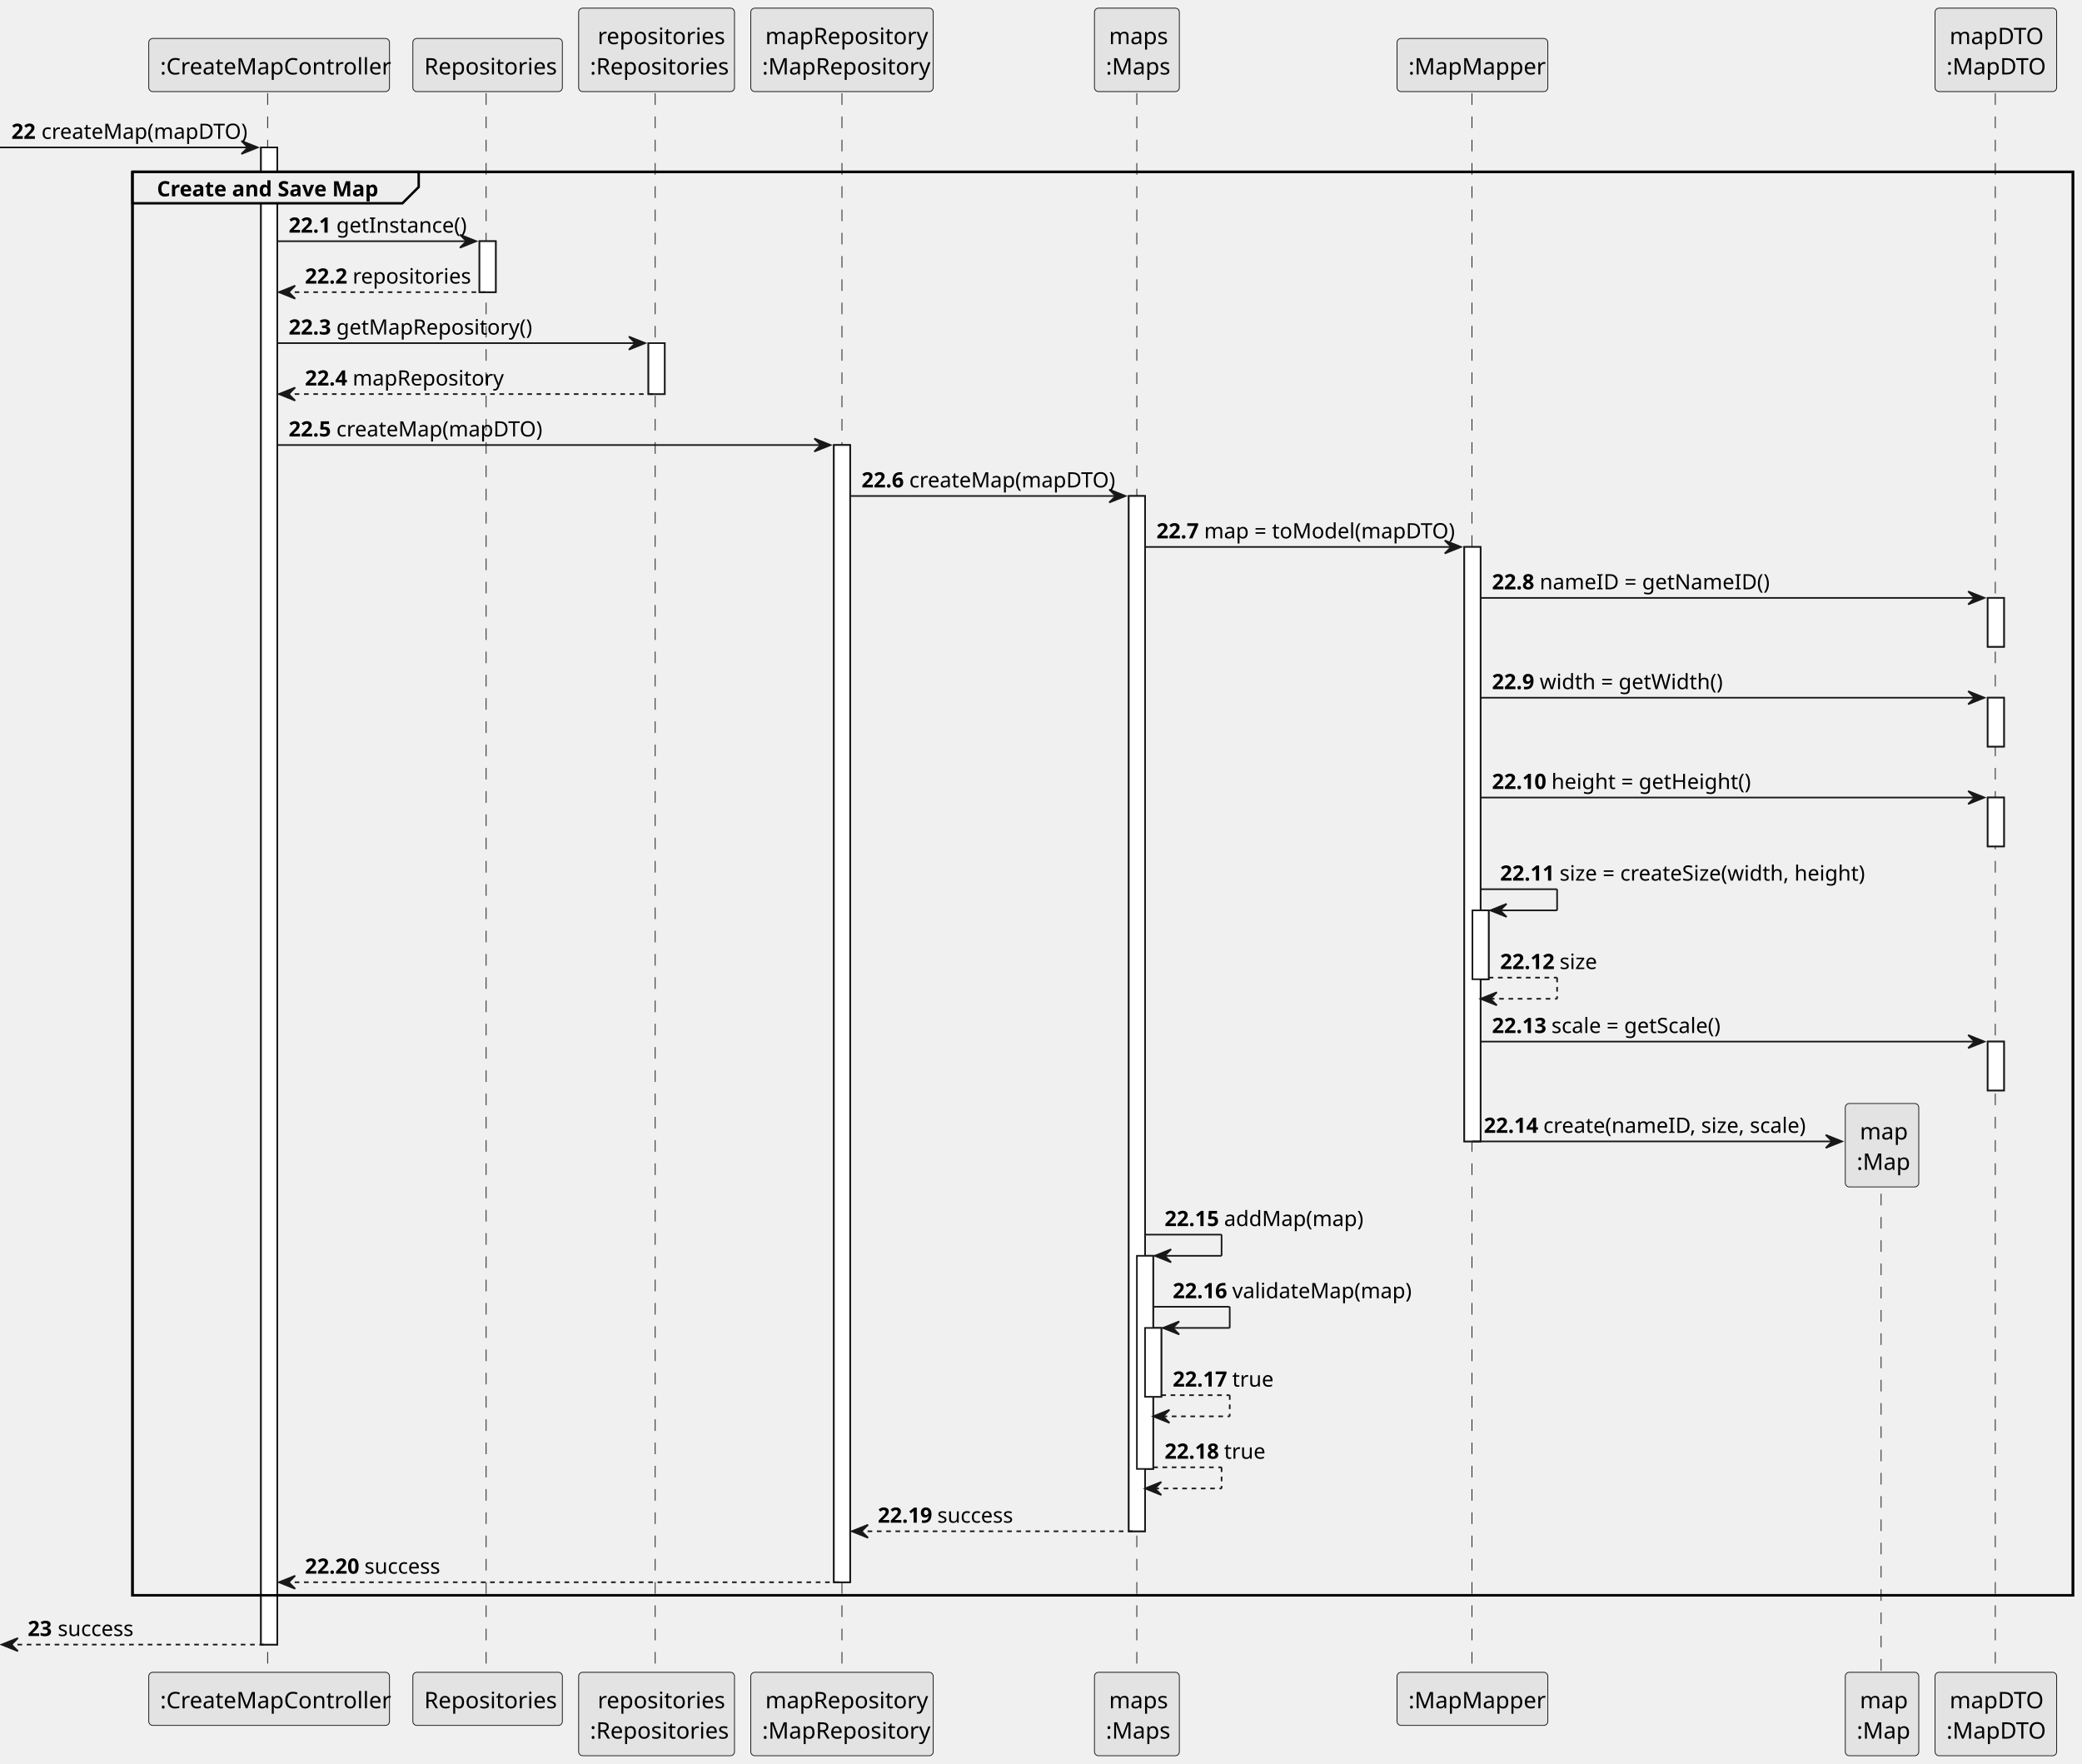
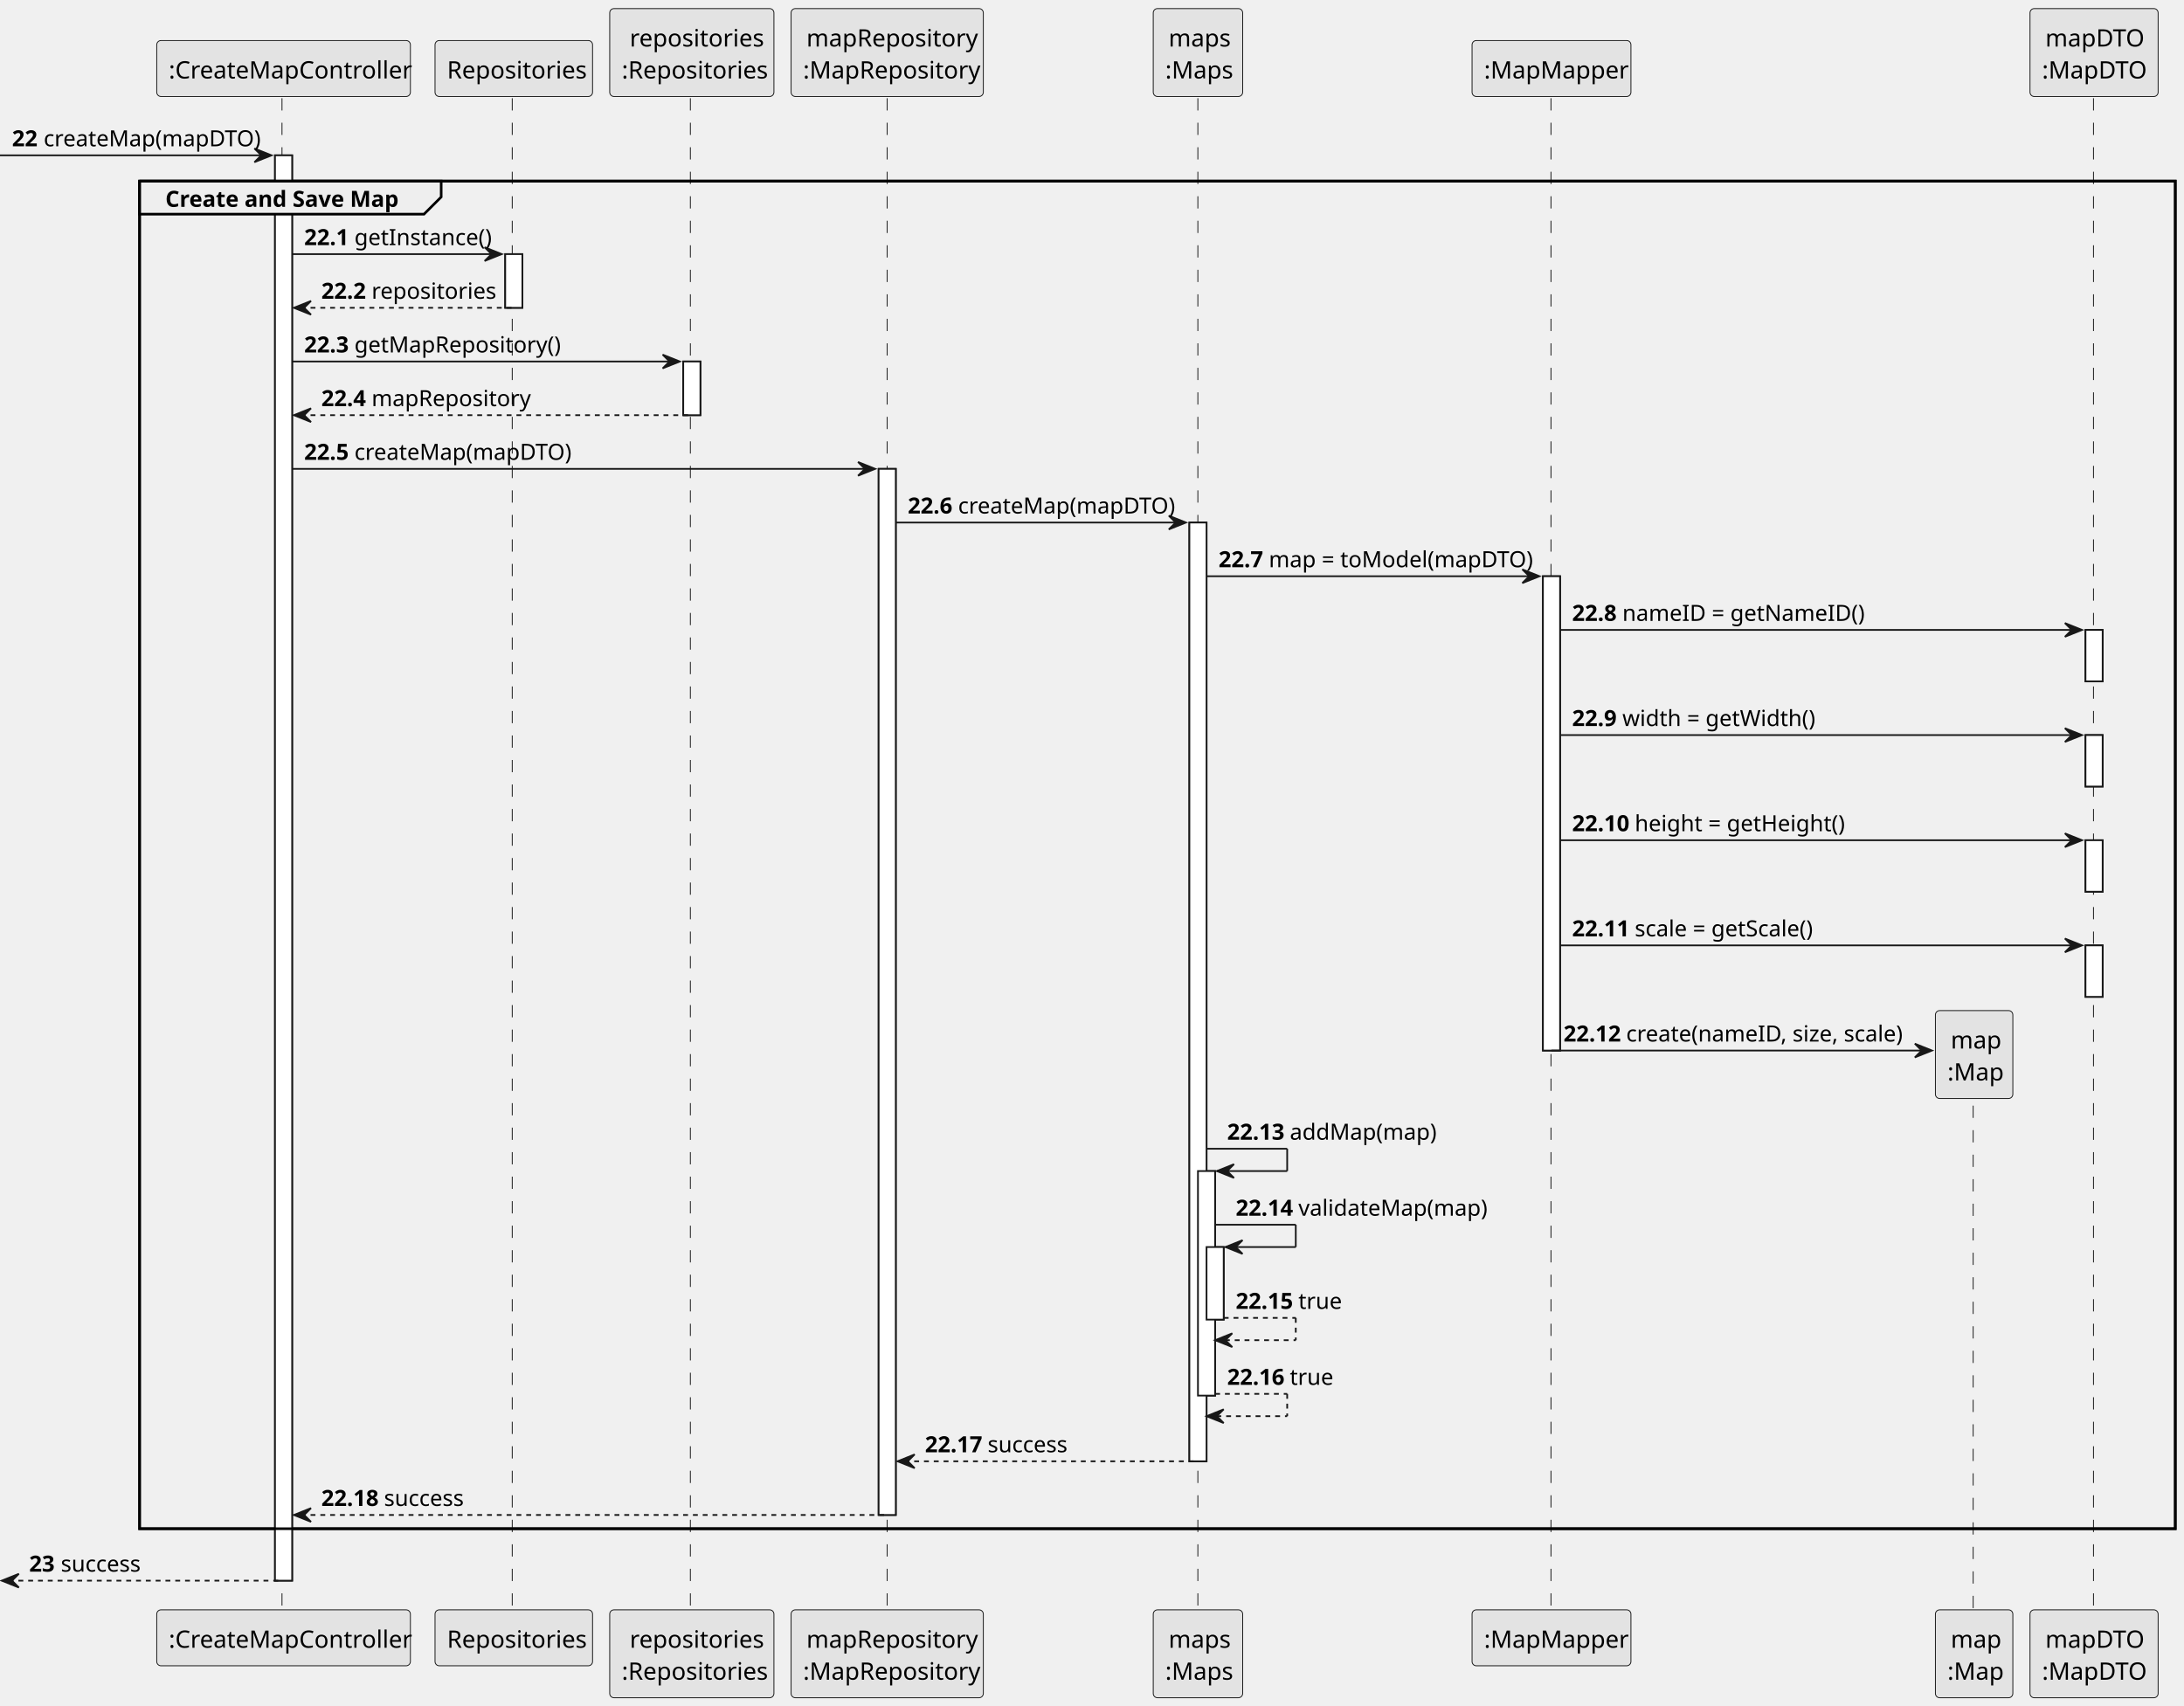
- <svg xmlns="http://www.w3.org/2000/svg" contentStyleType="text/css" height="758.8px" preserveAspectRatio="none" style="width:895px;height:758px;background:#FFFFFF;" version="1.1" viewBox="0 0 895 758" width="895.3px" zoomAndPan="magnify">
+ <svg xmlns="http://www.w3.org/2000/svg" contentStyleType="text/css" height="696.5px" preserveAspectRatio="none" style="width:891px;height:696px;background:#FFFFFF;" version="1.1" viewBox="0 0 891 696" width="891.1px" zoomAndPan="magnify">
  <defs />
  <g>
-     <rect fill="#FFFFFF" height="643.548" style="stroke:#181818;stroke-width:0.7;" width="7" x="112.188" y="63.373" />
+     <rect fill="#FFFFFF" height="581.54" style="stroke:#181818;stroke-width:0.7;" width="7" x="112.188" y="63.373" />
    <rect fill="#FFFFFF" height="21.904" style="stroke:#181818;stroke-width:0.7;" width="7" x="206.11" y="103.681" />
    <rect fill="#FFFFFF" height="21.904" style="stroke:#181818;stroke-width:0.7;" width="7" x="278.741" y="147.488" />
-     <rect fill="#FFFFFF" height="488.822" style="stroke:#181818;stroke-width:0.7;" width="7" x="358.452" y="191.296" />
-     <rect fill="#FFFFFF" height="445.014" style="stroke:#181818;stroke-width:0.7;" width="7" x="485.228" y="213.199" />
-     <rect fill="#FFFFFF" height="91.611" style="stroke:#181818;stroke-width:0.7;" width="7" x="488.728" y="539.798" />
-     <rect fill="#FFFFFF" height="29.604" style="stroke:#181818;stroke-width:0.7;" width="7" x="492.228" y="570.802" />
-     <rect fill="#FFFFFF" height="255.526" style="stroke:#181818;stroke-width:0.7;" width="7" x="629.459" y="235.103" />
-     <rect fill="#FFFFFF" height="29.604" style="stroke:#181818;stroke-width:0.7;" width="7" x="632.959" y="391.318" />
-     <rect fill="#FFFFFF" height="21" style="stroke:#181818;stroke-width:0.7;" width="7" x="854.463" y="257.007" />
-     <rect fill="#FFFFFF" height="21" style="stroke:#181818;stroke-width:0.7;" width="7" x="854.463" y="299.91" />
-     <rect fill="#FFFFFF" height="21" style="stroke:#181818;stroke-width:0.7;" width="7" x="854.463" y="342.814" />
-     <rect fill="#FFFFFF" height="21" style="stroke:#181818;stroke-width:0.7;" width="7" x="854.463" y="447.725" />
-     <rect fill="none" height="611.844" style="stroke:#000000;stroke-width:1.05;" width="834.154" x="56.946" y="73.873" />
-     <line style="stroke:#181818;stroke-width:0.35;stroke-dasharray:5.0,5.0;" x1="115.046" x2="115.046" y1="40.069" y2="719.521" />
-     <line style="stroke:#181818;stroke-width:0.35;stroke-dasharray:5.0,5.0;" x1="208.976" x2="208.976" y1="40.069" y2="719.521" />
-     <line style="stroke:#181818;stroke-width:0.35;stroke-dasharray:5.0,5.0;" x1="281.645" x2="281.645" y1="40.069" y2="719.521" />
-     <line style="stroke:#181818;stroke-width:0.35;stroke-dasharray:5.0,5.0;" x1="361.937" x2="361.937" y1="40.069" y2="719.521" />
-     <line style="stroke:#181818;stroke-width:0.35;stroke-dasharray:5.0,5.0;" x1="488.685" x2="488.685" y1="40.069" y2="719.521" />
-     <line style="stroke:#181818;stroke-width:0.35;stroke-dasharray:5.0,5.0;" x1="632.751" x2="632.751" y1="40.069" y2="719.521" />
-     <line style="stroke:#181818;stroke-width:0.35;stroke-dasharray:5.0,5.0;" x1="808.64" x2="808.64" y1="503.11" y2="719.521" />
-     <line style="stroke:#181818;stroke-width:0.35;stroke-dasharray:5.0,5.0;" x1="857.727" x2="857.727" y1="40.069" y2="719.521" />
+     <rect fill="#FFFFFF" height="426.814" style="stroke:#181818;stroke-width:0.7;" width="7" x="358.452" y="191.296" />
+     <rect fill="#FFFFFF" height="383.007" style="stroke:#181818;stroke-width:0.7;" width="7" x="485.228" y="213.199" />
+     <rect fill="#FFFFFF" height="91.611" style="stroke:#181818;stroke-width:0.7;" width="7" x="488.728" y="477.791" />
+     <rect fill="#FFFFFF" height="29.604" style="stroke:#181818;stroke-width:0.7;" width="7" x="492.228" y="508.795" />
+     <rect fill="#FFFFFF" height="193.519" style="stroke:#181818;stroke-width:0.7;" width="7" x="629.459" y="235.103" />
+     <rect fill="#FFFFFF" height="21" style="stroke:#181818;stroke-width:0.7;" width="7" x="850.81" y="257.007" />
+     <rect fill="#FFFFFF" height="21" style="stroke:#181818;stroke-width:0.7;" width="7" x="850.81" y="299.91" />
+     <rect fill="#FFFFFF" height="21" style="stroke:#181818;stroke-width:0.7;" width="7" x="850.81" y="342.814" />
+     <rect fill="#FFFFFF" height="21" style="stroke:#181818;stroke-width:0.7;" width="7" x="850.81" y="385.718" />
+     <rect fill="none" height="549.836" style="stroke:#000000;stroke-width:1.05;" width="830.5" x="56.946" y="73.873" />
+     <line style="stroke:#181818;stroke-width:0.35;stroke-dasharray:5.0,5.0;" x1="115.046" x2="115.046" y1="40.069" y2="657.513" />
+     <line style="stroke:#181818;stroke-width:0.35;stroke-dasharray:5.0,5.0;" x1="208.976" x2="208.976" y1="40.069" y2="657.513" />
+     <line style="stroke:#181818;stroke-width:0.35;stroke-dasharray:5.0,5.0;" x1="281.645" x2="281.645" y1="40.069" y2="657.513" />
+     <line style="stroke:#181818;stroke-width:0.35;stroke-dasharray:5.0,5.0;" x1="361.937" x2="361.937" y1="40.069" y2="657.513" />
+     <line style="stroke:#181818;stroke-width:0.35;stroke-dasharray:5.0,5.0;" x1="488.685" x2="488.685" y1="40.069" y2="657.513" />
+     <line style="stroke:#181818;stroke-width:0.35;stroke-dasharray:5.0,5.0;" x1="632.751" x2="632.751" y1="40.069" y2="657.513" />
+     <line style="stroke:#181818;stroke-width:0.35;stroke-dasharray:5.0,5.0;" x1="804.986" x2="804.986" y1="441.103" y2="657.513" />
+     <line style="stroke:#181818;stroke-width:0.35;stroke-dasharray:5.0,5.0;" x1="854.073" x2="854.073" y1="40.069" y2="657.513" />
    <rect fill="#E3E3E3" height="22.835" rx="1.75" ry="1.75" style="stroke:#181818;stroke-width:0.35;" width="103.484" x="63.946" y="16.535" />
    <text fill="#000000" font-family="sans-serif" font-size="9.8" lengthAdjust="spacing" textLength="93.684" x="68.846" y="32.01">:CreateMapController</text>
-     <rect fill="#E3E3E3" height="22.835" rx="1.75" ry="1.75" style="stroke:#181818;stroke-width:0.35;" width="103.484" x="63.946" y="718.821" />
-     <text fill="#000000" font-family="sans-serif" font-size="9.8" lengthAdjust="spacing" textLength="93.684" x="68.846" y="734.296">:CreateMapController</text>
+     <rect fill="#E3E3E3" height="22.835" rx="1.75" ry="1.75" style="stroke:#181818;stroke-width:0.35;" width="103.484" x="63.946" y="656.813" />
+     <text fill="#000000" font-family="sans-serif" font-size="9.8" lengthAdjust="spacing" textLength="93.684" x="68.846" y="672.288">:CreateMapController</text>
    <rect fill="#E3E3E3" height="22.835" rx="1.75" ry="1.75" style="stroke:#181818;stroke-width:0.35;" width="64.269" x="177.476" y="16.535" />
    <text fill="#000000" font-family="sans-serif" font-size="9.8" lengthAdjust="spacing" textLength="54.469" x="182.376" y="32.01">Repositories</text>
-     <rect fill="#E3E3E3" height="22.835" rx="1.75" ry="1.75" style="stroke:#181818;stroke-width:0.35;" width="64.269" x="177.476" y="718.821" />
-     <text fill="#000000" font-family="sans-serif" font-size="9.8" lengthAdjust="spacing" textLength="54.469" x="182.376" y="734.296">Repositories</text>
+     <rect fill="#E3E3E3" height="22.835" rx="1.75" ry="1.75" style="stroke:#181818;stroke-width:0.35;" width="64.269" x="177.476" y="656.813" />
+     <text fill="#000000" font-family="sans-serif" font-size="9.8" lengthAdjust="spacing" textLength="54.469" x="182.376" y="672.288">Repositories</text>
    <rect fill="#E3E3E3" height="35.87" rx="1.75" ry="1.75" style="stroke:#181818;stroke-width:0.35;" width="66.992" x="248.745" y="3.5" />
    <text fill="#000000" font-family="sans-serif" font-size="9.8" lengthAdjust="spacing" textLength="50.656" x="256.913" y="18.975">repositories</text>
    <text fill="#000000" font-family="sans-serif" font-size="9.8" lengthAdjust="spacing" textLength="57.192" x="253.645" y="32.01">:Repositories</text>
-     <rect fill="#E3E3E3" height="35.87" rx="1.75" ry="1.75" style="stroke:#181818;stroke-width:0.35;" width="66.992" x="248.745" y="718.821" />
-     <text fill="#000000" font-family="sans-serif" font-size="9.8" lengthAdjust="spacing" textLength="50.656" x="256.913" y="734.296">repositories</text>
-     <text fill="#000000" font-family="sans-serif" font-size="9.8" lengthAdjust="spacing" textLength="57.192" x="253.645" y="747.331">:Repositories</text>
+     <rect fill="#E3E3E3" height="35.87" rx="1.75" ry="1.75" style="stroke:#181818;stroke-width:0.35;" width="66.992" x="248.745" y="656.813" />
+     <text fill="#000000" font-family="sans-serif" font-size="9.8" lengthAdjust="spacing" textLength="50.656" x="256.913" y="672.288">repositories</text>
+     <text fill="#000000" font-family="sans-serif" font-size="9.8" lengthAdjust="spacing" textLength="57.192" x="253.645" y="685.323">:Repositories</text>
    <rect fill="#E3E3E3" height="35.87" rx="1.75" ry="1.75" style="stroke:#181818;stroke-width:0.35;" width="78.429" x="322.737" y="3.5" />
    <text fill="#000000" font-family="sans-serif" font-size="9.8" lengthAdjust="spacing" textLength="65.906" x="328.999" y="18.975">mapRepository</text>
    <text fill="#000000" font-family="sans-serif" font-size="9.8" lengthAdjust="spacing" textLength="68.629" x="327.637" y="32.01">:MapRepository</text>
-     <rect fill="#E3E3E3" height="35.87" rx="1.75" ry="1.75" style="stroke:#181818;stroke-width:0.35;" width="78.429" x="322.737" y="718.821" />
-     <text fill="#000000" font-family="sans-serif" font-size="9.8" lengthAdjust="spacing" textLength="65.906" x="328.999" y="734.296">mapRepository</text>
-     <text fill="#000000" font-family="sans-serif" font-size="9.8" lengthAdjust="spacing" textLength="68.629" x="327.637" y="747.331">:MapRepository</text>
+     <rect fill="#E3E3E3" height="35.87" rx="1.75" ry="1.75" style="stroke:#181818;stroke-width:0.35;" width="78.429" x="322.737" y="656.813" />
+     <text fill="#000000" font-family="sans-serif" font-size="9.8" lengthAdjust="spacing" textLength="65.906" x="328.999" y="672.288">mapRepository</text>
+     <text fill="#000000" font-family="sans-serif" font-size="9.8" lengthAdjust="spacing" textLength="68.629" x="327.637" y="685.323">:MapRepository</text>
    <rect fill="#E3E3E3" height="35.87" rx="1.75" ry="1.75" style="stroke:#181818;stroke-width:0.35;" width="36.487" x="470.485" y="3.5" />
    <text fill="#000000" font-family="sans-serif" font-size="9.8" lengthAdjust="spacing" textLength="23.964" x="476.747" y="18.975">maps</text>
    <text fill="#000000" font-family="sans-serif" font-size="9.8" lengthAdjust="spacing" textLength="26.687" x="475.385" y="32.01">:Maps</text>
-     <rect fill="#E3E3E3" height="35.87" rx="1.75" ry="1.75" style="stroke:#181818;stroke-width:0.35;" width="36.487" x="470.485" y="718.821" />
-     <text fill="#000000" font-family="sans-serif" font-size="9.8" lengthAdjust="spacing" textLength="23.964" x="476.747" y="734.296">maps</text>
-     <text fill="#000000" font-family="sans-serif" font-size="9.8" lengthAdjust="spacing" textLength="26.687" x="475.385" y="747.331">:Maps</text>
+     <rect fill="#E3E3E3" height="35.87" rx="1.75" ry="1.75" style="stroke:#181818;stroke-width:0.35;" width="36.487" x="470.485" y="656.813" />
+     <text fill="#000000" font-family="sans-serif" font-size="9.8" lengthAdjust="spacing" textLength="23.964" x="476.747" y="672.288">maps</text>
+     <text fill="#000000" font-family="sans-serif" font-size="9.8" lengthAdjust="spacing" textLength="26.687" x="475.385" y="685.323">:Maps</text>
    <rect fill="#E3E3E3" height="22.835" rx="1.75" ry="1.75" style="stroke:#181818;stroke-width:0.35;" width="64.815" x="600.552" y="16.535" />
    <text fill="#000000" font-family="sans-serif" font-size="9.8" lengthAdjust="spacing" textLength="55.015" x="605.452" y="32.01">:MapMapper</text>
-     <rect fill="#E3E3E3" height="22.835" rx="1.75" ry="1.75" style="stroke:#181818;stroke-width:0.35;" width="64.815" x="600.552" y="718.821" />
-     <text fill="#000000" font-family="sans-serif" font-size="9.8" lengthAdjust="spacing" textLength="55.015" x="605.452" y="734.296">:MapMapper</text>
-     <rect fill="#E3E3E3" height="35.87" rx="1.75" ry="1.75" style="stroke:#181818;stroke-width:0.35;" width="31.587" x="793.24" y="718.821" />
-     <text fill="#000000" font-family="sans-serif" font-size="9.8" lengthAdjust="spacing" textLength="19.064" x="799.501" y="734.296">map</text>
-     <text fill="#000000" font-family="sans-serif" font-size="9.8" lengthAdjust="spacing" textLength="21.787" x="798.14" y="747.331">:Map</text>
-     <rect fill="#E3E3E3" height="35.87" rx="1.75" ry="1.75" style="stroke:#181818;stroke-width:0.35;" width="52.273" x="831.827" y="3.5" />
-     <text fill="#000000" font-family="sans-serif" font-size="9.8" lengthAdjust="spacing" textLength="39.75" x="838.088" y="18.975">mapDTO</text>
-     <text fill="#000000" font-family="sans-serif" font-size="9.8" lengthAdjust="spacing" textLength="42.473" x="836.727" y="32.01">:MapDTO</text>
-     <rect fill="#E3E3E3" height="35.87" rx="1.75" ry="1.75" style="stroke:#181818;stroke-width:0.35;" width="52.273" x="831.827" y="718.821" />
-     <text fill="#000000" font-family="sans-serif" font-size="9.8" lengthAdjust="spacing" textLength="39.75" x="838.088" y="734.296">mapDTO</text>
-     <text fill="#000000" font-family="sans-serif" font-size="9.8" lengthAdjust="spacing" textLength="42.473" x="836.727" y="747.331">:MapDTO</text>
-     <rect fill="#FFFFFF" height="643.548" style="stroke:#181818;stroke-width:0.7;" width="7" x="112.188" y="63.373" />
+     <rect fill="#E3E3E3" height="22.835" rx="1.75" ry="1.75" style="stroke:#181818;stroke-width:0.35;" width="64.815" x="600.552" y="656.813" />
+     <text fill="#000000" font-family="sans-serif" font-size="9.8" lengthAdjust="spacing" textLength="55.015" x="605.452" y="672.288">:MapMapper</text>
+     <rect fill="#E3E3E3" height="35.87" rx="1.75" ry="1.75" style="stroke:#181818;stroke-width:0.35;" width="31.587" x="789.586" y="656.813" />
+     <text fill="#000000" font-family="sans-serif" font-size="9.8" lengthAdjust="spacing" textLength="19.064" x="795.848" y="672.288">map</text>
+     <text fill="#000000" font-family="sans-serif" font-size="9.8" lengthAdjust="spacing" textLength="21.787" x="794.486" y="685.323">:Map</text>
+     <rect fill="#E3E3E3" height="35.87" rx="1.75" ry="1.75" style="stroke:#181818;stroke-width:0.35;" width="52.273" x="828.173" y="3.5" />
+     <text fill="#000000" font-family="sans-serif" font-size="9.8" lengthAdjust="spacing" textLength="39.75" x="834.434" y="18.975">mapDTO</text>
+     <text fill="#000000" font-family="sans-serif" font-size="9.8" lengthAdjust="spacing" textLength="42.473" x="833.073" y="32.01">:MapDTO</text>
+     <rect fill="#E3E3E3" height="35.87" rx="1.75" ry="1.75" style="stroke:#181818;stroke-width:0.35;" width="52.273" x="828.173" y="656.813" />
+     <text fill="#000000" font-family="sans-serif" font-size="9.8" lengthAdjust="spacing" textLength="39.75" x="834.434" y="672.288">mapDTO</text>
+     <text fill="#000000" font-family="sans-serif" font-size="9.8" lengthAdjust="spacing" textLength="42.473" x="833.073" y="685.323">:MapDTO</text>
+     <rect fill="#FFFFFF" height="581.54" style="stroke:#181818;stroke-width:0.7;" width="7" x="112.188" y="63.373" />
    <rect fill="#FFFFFF" height="21.904" style="stroke:#181818;stroke-width:0.7;" width="7" x="206.11" y="103.681" />
    <rect fill="#FFFFFF" height="21.904" style="stroke:#181818;stroke-width:0.7;" width="7" x="278.741" y="147.488" />
-     <rect fill="#FFFFFF" height="488.822" style="stroke:#181818;stroke-width:0.7;" width="7" x="358.452" y="191.296" />
-     <rect fill="#FFFFFF" height="445.014" style="stroke:#181818;stroke-width:0.7;" width="7" x="485.228" y="213.199" />
-     <rect fill="#FFFFFF" height="91.611" style="stroke:#181818;stroke-width:0.7;" width="7" x="488.728" y="539.798" />
-     <rect fill="#FFFFFF" height="29.604" style="stroke:#181818;stroke-width:0.7;" width="7" x="492.228" y="570.802" />
-     <rect fill="#FFFFFF" height="255.526" style="stroke:#181818;stroke-width:0.7;" width="7" x="629.459" y="235.103" />
-     <rect fill="#FFFFFF" height="29.604" style="stroke:#181818;stroke-width:0.7;" width="7" x="632.959" y="391.318" />
-     <rect fill="#FFFFFF" height="21" style="stroke:#181818;stroke-width:0.7;" width="7" x="854.463" y="257.007" />
-     <rect fill="#FFFFFF" height="21" style="stroke:#181818;stroke-width:0.7;" width="7" x="854.463" y="299.91" />
-     <rect fill="#FFFFFF" height="21" style="stroke:#181818;stroke-width:0.7;" width="7" x="854.463" y="342.814" />
-     <rect fill="#FFFFFF" height="21" style="stroke:#181818;stroke-width:0.7;" width="7" x="854.463" y="447.725" />
+     <rect fill="#FFFFFF" height="426.814" style="stroke:#181818;stroke-width:0.7;" width="7" x="358.452" y="191.296" />
+     <rect fill="#FFFFFF" height="383.007" style="stroke:#181818;stroke-width:0.7;" width="7" x="485.228" y="213.199" />
+     <rect fill="#FFFFFF" height="91.611" style="stroke:#181818;stroke-width:0.7;" width="7" x="488.728" y="477.791" />
+     <rect fill="#FFFFFF" height="29.604" style="stroke:#181818;stroke-width:0.7;" width="7" x="492.228" y="508.795" />
+     <rect fill="#FFFFFF" height="193.519" style="stroke:#181818;stroke-width:0.7;" width="7" x="629.459" y="235.103" />
+     <rect fill="#FFFFFF" height="21" style="stroke:#181818;stroke-width:0.7;" width="7" x="850.81" y="257.007" />
+     <rect fill="#FFFFFF" height="21" style="stroke:#181818;stroke-width:0.7;" width="7" x="850.81" y="299.91" />
+     <rect fill="#FFFFFF" height="21" style="stroke:#181818;stroke-width:0.7;" width="7" x="850.81" y="342.814" />
+     <rect fill="#FFFFFF" height="21" style="stroke:#181818;stroke-width:0.7;" width="7" x="850.81" y="385.718" />
    <polygon fill="#181818" points="103.788,60.573,110.788,63.373,103.788,66.173,106.588,63.373" style="stroke:#181818;stroke-width:0.7;" />
    <line style="stroke:#181818;stroke-width:0.7;" x1="0" x2="107.988" y1="63.373" y2="63.373" />
    <text fill="#000000" font-family="sans-serif" font-size="9.1" font-weight="bold" lengthAdjust="spacing" textLength="10.122" x="4.9" y="59.689">22</text>
    <text fill="#000000" font-family="sans-serif" font-size="9.1" lengthAdjust="spacing" textLength="85.966" x="17.822" y="59.689">createMap(mapDTO)</text>
    <path d="M56.946,73.873 L179.988,73.873 L179.988,80.377 L172.988,87.377 L56.946,87.377 L56.946,73.873 " fill="#EEEEEE" style="stroke:#000000;stroke-width:1.05;" />
-     <rect fill="none" height="611.844" style="stroke:#000000;stroke-width:1.05;" width="834.154" x="56.946" y="73.873" />
+     <rect fill="none" height="549.836" style="stroke:#000000;stroke-width:1.05;" width="830.5" x="56.946" y="73.873" />
    <text fill="#000000" font-family="sans-serif" font-size="9.1" font-weight="bold" lengthAdjust="spacing" textLength="91.542" x="67.446" y="84.393">Create and Save Map</text>
    <polygon fill="#181818" points="197.71,100.881,204.71,103.681,197.71,106.481,200.51,103.681" style="stroke:#181818;stroke-width:0.7;" />
    <line style="stroke:#181818;stroke-width:0.7;" x1="119.188" x2="201.91" y1="103.681" y2="103.681" />
    <text fill="#000000" font-family="sans-serif" font-size="9.1" font-weight="bold" lengthAdjust="spacing" textLength="17.711" x="124.088" y="99.997">22.1</text>
    <text fill="#000000" font-family="sans-serif" font-size="9.1" lengthAdjust="spacing" textLength="53.111" x="144.599" y="99.997">getInstance()</text>
    <polygon fill="#181818" points="126.888,122.784,119.888,125.584,126.888,128.384,124.088,125.584" style="stroke:#181818;stroke-width:0.7;" />
    <line style="stroke:#181818;stroke-width:0.7;stroke-dasharray:2.0,2.0;" x1="122.688" x2="208.91" y1="125.584" y2="125.584" />
    <text fill="#000000" font-family="sans-serif" font-size="9.1" font-weight="bold" lengthAdjust="spacing" textLength="17.711" x="131.088" y="121.9">22.2</text>
    <text fill="#000000" font-family="sans-serif" font-size="9.1" lengthAdjust="spacing" textLength="47.037" x="151.599" y="121.9">repositories</text>
    <polygon fill="#181818" points="270.341,144.688,277.341,147.488,270.341,150.288,273.141,147.488" style="stroke:#181818;stroke-width:0.7;" />
    <line style="stroke:#181818;stroke-width:0.7;" x1="119.188" x2="274.541" y1="147.488" y2="147.488" />
    <text fill="#000000" font-family="sans-serif" font-size="9.1" font-weight="bold" lengthAdjust="spacing" textLength="17.711" x="124.088" y="143.804">22.3</text>
    <text fill="#000000" font-family="sans-serif" font-size="9.1" lengthAdjust="spacing" textLength="79.909" x="144.599" y="143.804">getMapRepository()</text>
    <polygon fill="#181818" points="126.888,166.592,119.888,169.392,126.888,172.192,124.088,169.392" style="stroke:#181818;stroke-width:0.7;" />
    <line style="stroke:#181818;stroke-width:0.7;stroke-dasharray:2.0,2.0;" x1="122.688" x2="281.541" y1="169.392" y2="169.392" />
    <text fill="#000000" font-family="sans-serif" font-size="9.1" font-weight="bold" lengthAdjust="spacing" textLength="17.711" x="131.088" y="165.708">22.4</text>
    <text fill="#000000" font-family="sans-serif" font-size="9.1" lengthAdjust="spacing" textLength="61.198" x="151.599" y="165.708">mapRepository</text>
    <polygon fill="#181818" points="350.052,188.495,357.052,191.296,350.052,194.095,352.852,191.296" style="stroke:#181818;stroke-width:0.7;" />
    <line style="stroke:#181818;stroke-width:0.7;" x1="119.188" x2="354.252" y1="191.296" y2="191.296" />
    <text fill="#000000" font-family="sans-serif" font-size="9.1" font-weight="bold" lengthAdjust="spacing" textLength="17.711" x="124.088" y="187.612">22.5</text>
    <text fill="#000000" font-family="sans-serif" font-size="9.1" lengthAdjust="spacing" textLength="85.966" x="144.599" y="187.612">createMap(mapDTO)</text>
    <polygon fill="#181818" points="476.829,210.399,483.829,213.199,476.829,215.999,479.628,213.199" style="stroke:#181818;stroke-width:0.7;" />
    <line style="stroke:#181818;stroke-width:0.7;" x1="365.452" x2="481.029" y1="213.199" y2="213.199" />
    <text fill="#000000" font-family="sans-serif" font-size="9.1" font-weight="bold" lengthAdjust="spacing" textLength="17.711" x="370.352" y="209.515">22.6</text>
    <text fill="#000000" font-family="sans-serif" font-size="9.1" lengthAdjust="spacing" textLength="85.966" x="390.863" y="209.515">createMap(mapDTO)</text>
    <polygon fill="#181818" points="621.059,232.303,628.059,235.103,621.059,237.903,623.859,235.103" style="stroke:#181818;stroke-width:0.7;" />
    <line style="stroke:#181818;stroke-width:0.7;" x1="492.228" x2="625.259" y1="235.103" y2="235.103" />
    <text fill="#000000" font-family="sans-serif" font-size="9.1" font-weight="bold" lengthAdjust="spacing" textLength="17.711" x="497.128" y="231.419">22.7</text>
    <text fill="#000000" font-family="sans-serif" font-size="9.1" lengthAdjust="spacing" textLength="103.419" x="517.64" y="231.419">map = toModel(mapDTO)</text>
-     <polygon fill="#181818" points="846.063,254.207,853.063,257.007,846.063,259.807,848.864,257.007" style="stroke:#181818;stroke-width:0.7;" />
-     <line style="stroke:#181818;stroke-width:0.7;" x1="636.459" x2="850.264" y1="257.007" y2="257.007" />
+     <polygon fill="#181818" points="842.41,254.207,849.41,257.007,842.41,259.807,845.21,257.007" style="stroke:#181818;stroke-width:0.7;" />
+     <line style="stroke:#181818;stroke-width:0.7;" x1="636.459" x2="846.61" y1="257.007" y2="257.007" />
    <text fill="#000000" font-family="sans-serif" font-size="9.1" font-weight="bold" lengthAdjust="spacing" textLength="17.711" x="641.359" y="253.323">22.8</text>
    <text fill="#000000" font-family="sans-serif" font-size="9.1" lengthAdjust="spacing" textLength="94.319" x="661.87" y="253.323">nameID = getNameID()</text>
-     <polygon fill="#181818" points="846.063,297.11,853.063,299.91,846.063,302.71,848.864,299.91" style="stroke:#181818;stroke-width:0.7;" />
-     <line style="stroke:#181818;stroke-width:0.7;" x1="636.459" x2="850.264" y1="299.91" y2="299.91" />
+     <polygon fill="#181818" points="842.41,297.11,849.41,299.91,842.41,302.71,845.21,299.91" style="stroke:#181818;stroke-width:0.7;" />
+     <line style="stroke:#181818;stroke-width:0.7;" x1="636.459" x2="846.61" y1="299.91" y2="299.91" />
    <text fill="#000000" font-family="sans-serif" font-size="9.1" font-weight="bold" lengthAdjust="spacing" textLength="17.711" x="641.359" y="296.226">22.9</text>
    <text fill="#000000" font-family="sans-serif" font-size="9.1" lengthAdjust="spacing" textLength="73.587" x="661.87" y="296.226">width = getWidth()</text>
-     <polygon fill="#181818" points="846.063,340.014,853.063,342.814,846.063,345.614,848.864,342.814" style="stroke:#181818;stroke-width:0.7;" />
-     <line style="stroke:#181818;stroke-width:0.7;" x1="636.459" x2="850.264" y1="342.814" y2="342.814" />
+     <polygon fill="#181818" points="842.41,340.014,849.41,342.814,842.41,345.614,845.21,342.814" style="stroke:#181818;stroke-width:0.7;" />
+     <line style="stroke:#181818;stroke-width:0.7;" x1="636.459" x2="846.61" y1="342.814" y2="342.814" />
    <text fill="#000000" font-family="sans-serif" font-size="9.1" font-weight="bold" lengthAdjust="spacing" textLength="22.772" x="641.359" y="339.13">22.10</text>
    <text fill="#000000" font-family="sans-serif" font-size="9.1" lengthAdjust="spacing" textLength="80.18" x="666.931" y="339.13">height = getHeight()</text>
-     <line style="stroke:#181818;stroke-width:0.7;" x1="636.459" x2="669.359" y1="382.218" y2="382.218" />
-     <line style="stroke:#181818;stroke-width:0.7;" x1="669.359" x2="669.359" y1="382.218" y2="391.318" />
-     <line style="stroke:#181818;stroke-width:0.7;" x1="640.659" x2="669.359" y1="391.318" y2="391.318" />
-     <polygon fill="#181818" points="647.659,388.518,640.659,391.318,647.659,394.118,644.859,391.318" style="stroke:#181818;stroke-width:0.7;" />
-     <text fill="#000000" font-family="sans-serif" font-size="9.1" font-weight="bold" lengthAdjust="spacing" textLength="22.772" x="644.859" y="378.534">22.11</text>
-     <text fill="#000000" font-family="sans-serif" font-size="9.1" lengthAdjust="spacing" textLength="126.702" x="670.431" y="378.534">size = createSize(width, height)</text>
-     <line style="stroke:#181818;stroke-width:0.7;stroke-dasharray:2.0,2.0;" x1="639.959" x2="669.359" y1="420.221" y2="420.221" />
-     <line style="stroke:#181818;stroke-width:0.7;stroke-dasharray:2.0,2.0;" x1="669.359" x2="669.359" y1="420.221" y2="429.322" />
-     <line style="stroke:#181818;stroke-width:0.7;stroke-dasharray:2.0,2.0;" x1="636.459" x2="669.359" y1="429.322" y2="429.322" />
-     <polygon fill="#181818" points="643.459,426.522,636.459,429.322,643.459,432.122,640.659,429.322" style="stroke:#181818;stroke-width:0.7;" />
-     <text fill="#000000" font-family="sans-serif" font-size="9.1" font-weight="bold" lengthAdjust="spacing" textLength="22.772" x="644.859" y="416.538">22.12</text>
-     <text fill="#000000" font-family="sans-serif" font-size="9.1" lengthAdjust="spacing" textLength="16.183" x="670.431" y="416.538">size</text>
-     <polygon fill="#181818" points="846.063,444.925,853.063,447.725,846.063,450.525,848.864,447.725" style="stroke:#181818;stroke-width:0.7;" />
-     <line style="stroke:#181818;stroke-width:0.7;" x1="636.459" x2="850.264" y1="447.725" y2="447.725" />
-     <text fill="#000000" font-family="sans-serif" font-size="9.1" font-weight="bold" lengthAdjust="spacing" textLength="22.772" x="641.359" y="444.041">22.13</text>
-     <text fill="#000000" font-family="sans-serif" font-size="9.1" lengthAdjust="spacing" textLength="73.089" x="666.931" y="444.041">scale = getScale()</text>
-     <polygon fill="#181818" points="784.84,487.829,791.84,490.629,784.84,493.429,787.64,490.629" style="stroke:#181818;stroke-width:0.7;" />
-     <line style="stroke:#181818;stroke-width:0.7;" x1="632.959" x2="789.04" y1="490.629" y2="490.629" />
-     <text fill="#000000" font-family="sans-serif" font-size="9.1" font-weight="bold" lengthAdjust="spacing" textLength="22.772" x="637.859" y="486.945">22.14</text>
-     <text fill="#000000" font-family="sans-serif" font-size="9.1" lengthAdjust="spacing" textLength="110.755" x="663.431" y="486.945">create(nameID, size, scale)</text>
-     <rect fill="#E3E3E3" height="35.87" rx="1.75" ry="1.75" style="stroke:#181818;stroke-width:0.35;" width="31.587" x="793.24" y="474.325" />
-     <text fill="#000000" font-family="sans-serif" font-size="9.8" lengthAdjust="spacing" textLength="19.064" x="799.501" y="489.8">map</text>
-     <text fill="#000000" font-family="sans-serif" font-size="9.8" lengthAdjust="spacing" textLength="21.787" x="798.14" y="502.835">:Map</text>
-     <line style="stroke:#181818;stroke-width:0.7;" x1="492.228" x2="525.129" y1="530.698" y2="530.698" />
-     <line style="stroke:#181818;stroke-width:0.7;" x1="525.129" x2="525.129" y1="530.698" y2="539.798" />
-     <line style="stroke:#181818;stroke-width:0.7;" x1="496.428" x2="525.129" y1="539.798" y2="539.798" />
-     <polygon fill="#181818" points="503.428,536.998,496.428,539.798,503.428,542.598,500.628,539.798" style="stroke:#181818;stroke-width:0.7;" />
-     <text fill="#000000" font-family="sans-serif" font-size="9.1" font-weight="bold" lengthAdjust="spacing" textLength="22.772" x="500.628" y="527.015">22.15</text>
-     <text fill="#000000" font-family="sans-serif" font-size="9.1" lengthAdjust="spacing" textLength="56.648" x="526.201" y="527.015">addMap(map)</text>
-     <line style="stroke:#181818;stroke-width:0.7;" x1="495.728" x2="528.629" y1="561.702" y2="561.702" />
-     <line style="stroke:#181818;stroke-width:0.7;" x1="528.629" x2="528.629" y1="561.702" y2="570.802" />
-     <line style="stroke:#181818;stroke-width:0.7;" x1="499.928" x2="528.629" y1="570.802" y2="570.802" />
-     <polygon fill="#181818" points="506.928,568.002,499.928,570.802,506.928,573.602,504.128,570.802" style="stroke:#181818;stroke-width:0.7;" />
-     <text fill="#000000" font-family="sans-serif" font-size="9.1" font-weight="bold" lengthAdjust="spacing" textLength="22.772" x="504.128" y="558.018">22.16</text>
-     <text fill="#000000" font-family="sans-serif" font-size="9.1" lengthAdjust="spacing" textLength="72.831" x="529.701" y="558.018">validateMap(map)</text>
-     <line style="stroke:#181818;stroke-width:0.7;stroke-dasharray:2.0,2.0;" x1="499.228" x2="528.629" y1="599.706" y2="599.706" />
-     <line style="stroke:#181818;stroke-width:0.7;stroke-dasharray:2.0,2.0;" x1="528.629" x2="528.629" y1="599.706" y2="608.806" />
-     <line style="stroke:#181818;stroke-width:0.7;stroke-dasharray:2.0,2.0;" x1="495.728" x2="528.629" y1="608.806" y2="608.806" />
-     <polygon fill="#181818" points="502.728,606.006,495.728,608.806,502.728,611.606,499.928,608.806" style="stroke:#181818;stroke-width:0.7;" />
-     <text fill="#000000" font-family="sans-serif" font-size="9.1" font-weight="bold" lengthAdjust="spacing" textLength="22.772" x="504.128" y="596.022">22.17</text>
-     <text fill="#000000" font-family="sans-serif" font-size="9.1" lengthAdjust="spacing" textLength="15.681" x="529.701" y="596.022">true</text>
-     <line style="stroke:#181818;stroke-width:0.7;stroke-dasharray:2.0,2.0;" x1="495.728" x2="525.129" y1="630.71" y2="630.71" />
-     <line style="stroke:#181818;stroke-width:0.7;stroke-dasharray:2.0,2.0;" x1="525.129" x2="525.129" y1="630.71" y2="639.81" />
-     <line style="stroke:#181818;stroke-width:0.7;stroke-dasharray:2.0,2.0;" x1="492.228" x2="525.129" y1="639.81" y2="639.81" />
-     <polygon fill="#181818" points="499.228,637.01,492.228,639.81,499.228,642.61,496.428,639.81" style="stroke:#181818;stroke-width:0.7;" />
-     <text fill="#000000" font-family="sans-serif" font-size="9.1" font-weight="bold" lengthAdjust="spacing" textLength="22.772" x="500.628" y="627.026">22.18</text>
-     <text fill="#000000" font-family="sans-serif" font-size="9.1" lengthAdjust="spacing" textLength="15.681" x="526.201" y="627.026">true</text>
-     <polygon fill="#181818" points="373.152,655.413,366.152,658.213,373.152,661.013,370.352,658.213" style="stroke:#181818;stroke-width:0.7;" />
-     <line style="stroke:#181818;stroke-width:0.7;stroke-dasharray:2.0,2.0;" x1="368.952" x2="488.029" y1="658.213" y2="658.213" />
-     <text fill="#000000" font-family="sans-serif" font-size="9.1" font-weight="bold" lengthAdjust="spacing" textLength="22.772" x="377.352" y="654.529">22.19</text>
-     <text fill="#000000" font-family="sans-serif" font-size="9.1" lengthAdjust="spacing" textLength="32.872" x="402.924" y="654.529">success</text>
-     <polygon fill="#181818" points="126.888,677.317,119.888,680.117,126.888,682.917,124.088,680.117" style="stroke:#181818;stroke-width:0.7;" />
-     <line style="stroke:#181818;stroke-width:0.7;stroke-dasharray:2.0,2.0;" x1="122.688" x2="361.252" y1="680.117" y2="680.117" />
-     <text fill="#000000" font-family="sans-serif" font-size="9.1" font-weight="bold" lengthAdjust="spacing" textLength="22.772" x="131.088" y="676.433">22.20</text>
-     <text fill="#000000" font-family="sans-serif" font-size="9.1" lengthAdjust="spacing" textLength="32.872" x="156.66" y="676.433">success</text>
-     <polygon fill="#181818" points="7.7,704.121,0.7,706.921,7.7,709.721,4.9,706.921" style="stroke:#181818;stroke-width:0.7;" />
-     <line style="stroke:#181818;stroke-width:0.7;stroke-dasharray:2.0,2.0;" x1="3.5" x2="114.988" y1="706.921" y2="706.921" />
-     <text fill="#000000" font-family="sans-serif" font-size="9.1" font-weight="bold" lengthAdjust="spacing" textLength="10.122" x="11.9" y="703.237">23</text>
-     <text fill="#000000" font-family="sans-serif" font-size="9.1" lengthAdjust="spacing" textLength="32.872" x="24.822" y="703.237">success</text>
+     <polygon fill="#181818" points="842.41,382.918,849.41,385.718,842.41,388.518,845.21,385.718" style="stroke:#181818;stroke-width:0.7;" />
+     <line style="stroke:#181818;stroke-width:0.7;" x1="636.459" x2="846.61" y1="385.718" y2="385.718" />
+     <text fill="#000000" font-family="sans-serif" font-size="9.1" font-weight="bold" lengthAdjust="spacing" textLength="22.772" x="641.359" y="382.034">22.11</text>
+     <text fill="#000000" font-family="sans-serif" font-size="9.1" lengthAdjust="spacing" textLength="73.089" x="666.931" y="382.034">scale = getScale()</text>
+     <polygon fill="#181818" points="781.186,425.822,788.186,428.622,781.186,431.421,783.986,428.622" style="stroke:#181818;stroke-width:0.7;" />
+     <line style="stroke:#181818;stroke-width:0.7;" x1="632.959" x2="785.386" y1="428.622" y2="428.622" />
+     <text fill="#000000" font-family="sans-serif" font-size="9.1" font-weight="bold" lengthAdjust="spacing" textLength="22.772" x="637.859" y="424.938">22.12</text>
+     <text fill="#000000" font-family="sans-serif" font-size="9.1" lengthAdjust="spacing" textLength="110.755" x="663.431" y="424.938">create(nameID, size, scale)</text>
+     <rect fill="#E3E3E3" height="35.87" rx="1.75" ry="1.75" style="stroke:#181818;stroke-width:0.35;" width="31.587" x="789.586" y="412.318" />
+     <text fill="#000000" font-family="sans-serif" font-size="9.8" lengthAdjust="spacing" textLength="19.064" x="795.848" y="427.793">map</text>
+     <text fill="#000000" font-family="sans-serif" font-size="9.8" lengthAdjust="spacing" textLength="21.787" x="794.486" y="440.828">:Map</text>
+     <line style="stroke:#181818;stroke-width:0.7;" x1="492.228" x2="525.129" y1="468.691" y2="468.691" />
+     <line style="stroke:#181818;stroke-width:0.7;" x1="525.129" x2="525.129" y1="468.691" y2="477.791" />
+     <line style="stroke:#181818;stroke-width:0.7;" x1="496.428" x2="525.129" y1="477.791" y2="477.791" />
+     <polygon fill="#181818" points="503.428,474.991,496.428,477.791,503.428,480.591,500.628,477.791" style="stroke:#181818;stroke-width:0.7;" />
+     <text fill="#000000" font-family="sans-serif" font-size="9.1" font-weight="bold" lengthAdjust="spacing" textLength="22.772" x="500.628" y="465.007">22.13</text>
+     <text fill="#000000" font-family="sans-serif" font-size="9.1" lengthAdjust="spacing" textLength="56.648" x="526.201" y="465.007">addMap(map)</text>
+     <line style="stroke:#181818;stroke-width:0.7;" x1="495.728" x2="528.629" y1="499.695" y2="499.695" />
+     <line style="stroke:#181818;stroke-width:0.7;" x1="528.629" x2="528.629" y1="499.695" y2="508.795" />
+     <line style="stroke:#181818;stroke-width:0.7;" x1="499.928" x2="528.629" y1="508.795" y2="508.795" />
+     <polygon fill="#181818" points="506.928,505.995,499.928,508.795,506.928,511.595,504.128,508.795" style="stroke:#181818;stroke-width:0.7;" />
+     <text fill="#000000" font-family="sans-serif" font-size="9.1" font-weight="bold" lengthAdjust="spacing" textLength="22.772" x="504.128" y="496.011">22.14</text>
+     <text fill="#000000" font-family="sans-serif" font-size="9.1" lengthAdjust="spacing" textLength="72.831" x="529.701" y="496.011">validateMap(map)</text>
+     <line style="stroke:#181818;stroke-width:0.7;stroke-dasharray:2.0,2.0;" x1="499.228" x2="528.629" y1="537.698" y2="537.698" />
+     <line style="stroke:#181818;stroke-width:0.7;stroke-dasharray:2.0,2.0;" x1="528.629" x2="528.629" y1="537.698" y2="546.798" />
+     <line style="stroke:#181818;stroke-width:0.7;stroke-dasharray:2.0,2.0;" x1="495.728" x2="528.629" y1="546.798" y2="546.798" />
+     <polygon fill="#181818" points="502.728,543.998,495.728,546.798,502.728,549.598,499.928,546.798" style="stroke:#181818;stroke-width:0.7;" />
+     <text fill="#000000" font-family="sans-serif" font-size="9.1" font-weight="bold" lengthAdjust="spacing" textLength="22.772" x="504.128" y="534.015">22.15</text>
+     <text fill="#000000" font-family="sans-serif" font-size="9.1" lengthAdjust="spacing" textLength="15.681" x="529.701" y="534.015">true</text>
+     <line style="stroke:#181818;stroke-width:0.7;stroke-dasharray:2.0,2.0;" x1="495.728" x2="525.129" y1="568.702" y2="568.702" />
+     <line style="stroke:#181818;stroke-width:0.7;stroke-dasharray:2.0,2.0;" x1="525.129" x2="525.129" y1="568.702" y2="577.802" />
+     <line style="stroke:#181818;stroke-width:0.7;stroke-dasharray:2.0,2.0;" x1="492.228" x2="525.129" y1="577.802" y2="577.802" />
+     <polygon fill="#181818" points="499.228,575.002,492.228,577.802,499.228,580.602,496.428,577.802" style="stroke:#181818;stroke-width:0.7;" />
+     <text fill="#000000" font-family="sans-serif" font-size="9.1" font-weight="bold" lengthAdjust="spacing" textLength="22.772" x="500.628" y="565.018">22.16</text>
+     <text fill="#000000" font-family="sans-serif" font-size="9.1" lengthAdjust="spacing" textLength="15.681" x="526.201" y="565.018">true</text>
+     <polygon fill="#181818" points="373.152,593.406,366.152,596.206,373.152,599.006,370.352,596.206" style="stroke:#181818;stroke-width:0.7;" />
+     <line style="stroke:#181818;stroke-width:0.7;stroke-dasharray:2.0,2.0;" x1="368.952" x2="488.029" y1="596.206" y2="596.206" />
+     <text fill="#000000" font-family="sans-serif" font-size="9.1" font-weight="bold" lengthAdjust="spacing" textLength="22.772" x="377.352" y="592.522">22.17</text>
+     <text fill="#000000" font-family="sans-serif" font-size="9.1" lengthAdjust="spacing" textLength="32.872" x="402.924" y="592.522">success</text>
+     <polygon fill="#181818" points="126.888,615.31,119.888,618.11,126.888,620.91,124.088,618.11" style="stroke:#181818;stroke-width:0.7;" />
+     <line style="stroke:#181818;stroke-width:0.7;stroke-dasharray:2.0,2.0;" x1="122.688" x2="361.252" y1="618.11" y2="618.11" />
+     <text fill="#000000" font-family="sans-serif" font-size="9.1" font-weight="bold" lengthAdjust="spacing" textLength="22.772" x="131.088" y="614.426">22.18</text>
+     <text fill="#000000" font-family="sans-serif" font-size="9.1" lengthAdjust="spacing" textLength="32.872" x="156.66" y="614.426">success</text>
+     <polygon fill="#181818" points="7.7,642.113,0.7,644.913,7.7,647.713,4.9,644.913" style="stroke:#181818;stroke-width:0.7;" />
+     <line style="stroke:#181818;stroke-width:0.7;stroke-dasharray:2.0,2.0;" x1="3.5" x2="114.988" y1="644.913" y2="644.913" />
+     <text fill="#000000" font-family="sans-serif" font-size="9.1" font-weight="bold" lengthAdjust="spacing" textLength="10.122" x="11.9" y="641.229">23</text>
+     <text fill="#000000" font-family="sans-serif" font-size="9.1" lengthAdjust="spacing" textLength="32.872" x="24.822" y="641.229">success</text>
  </g>
</svg>
